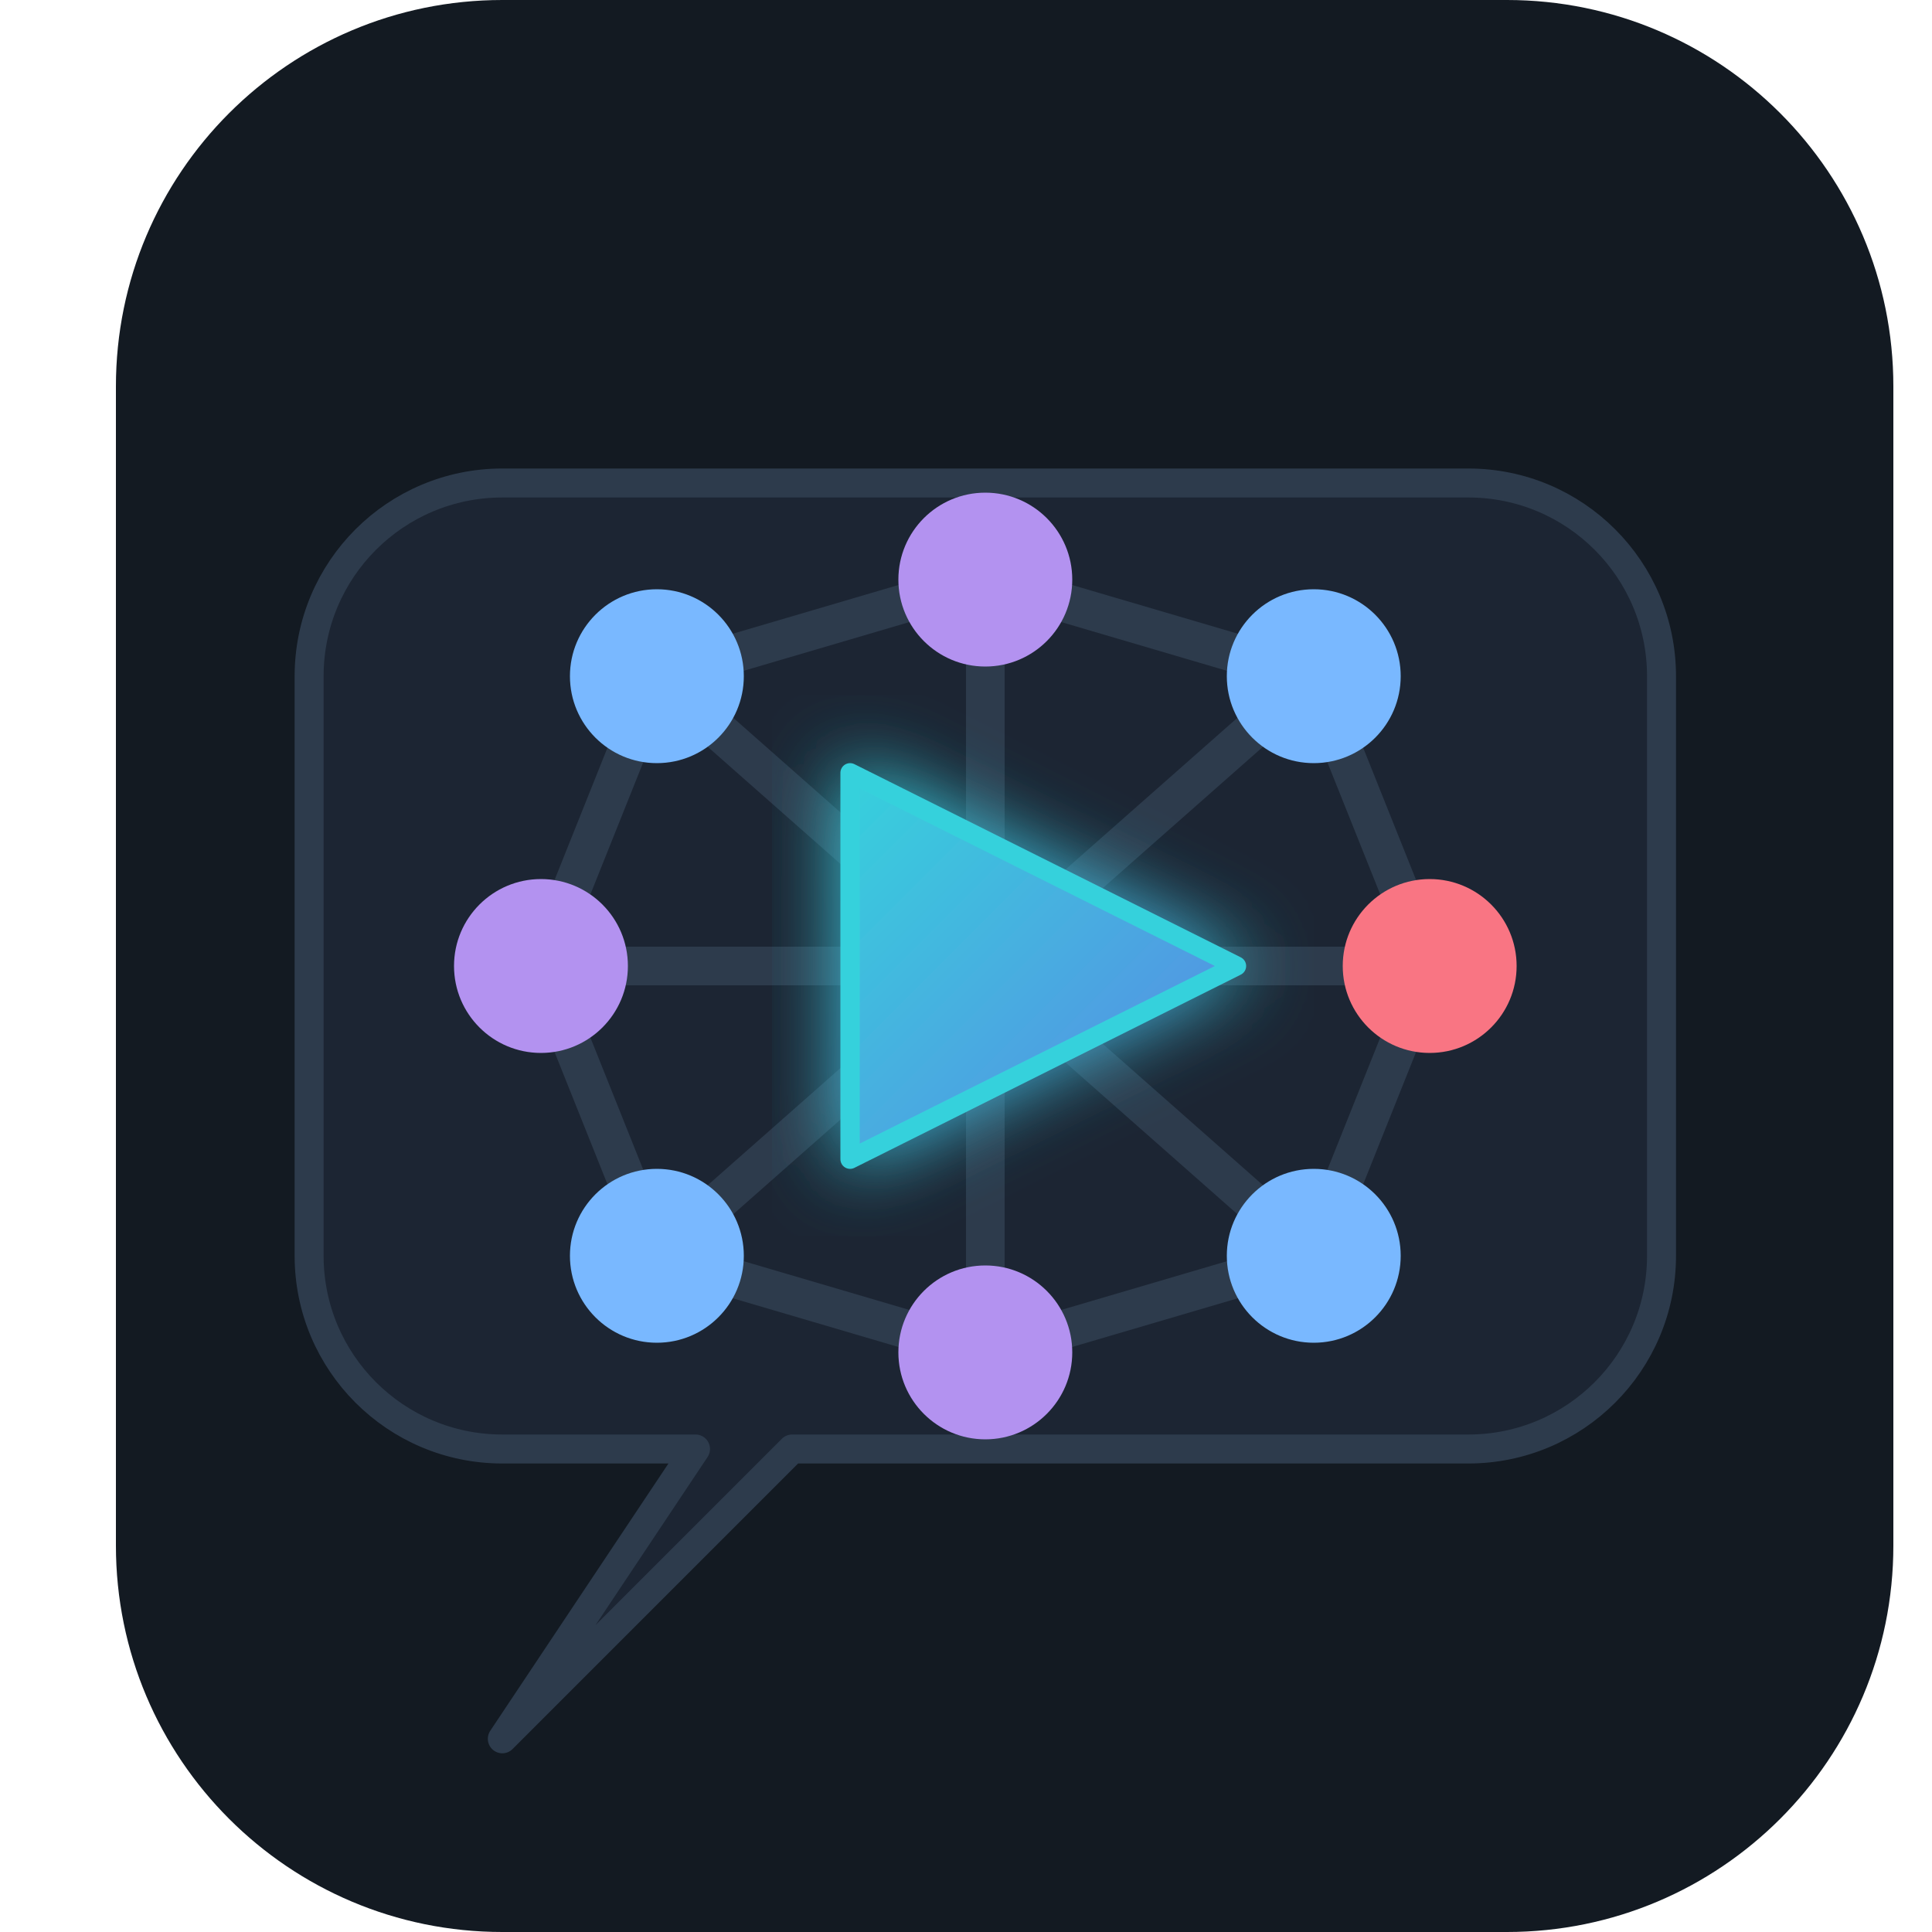
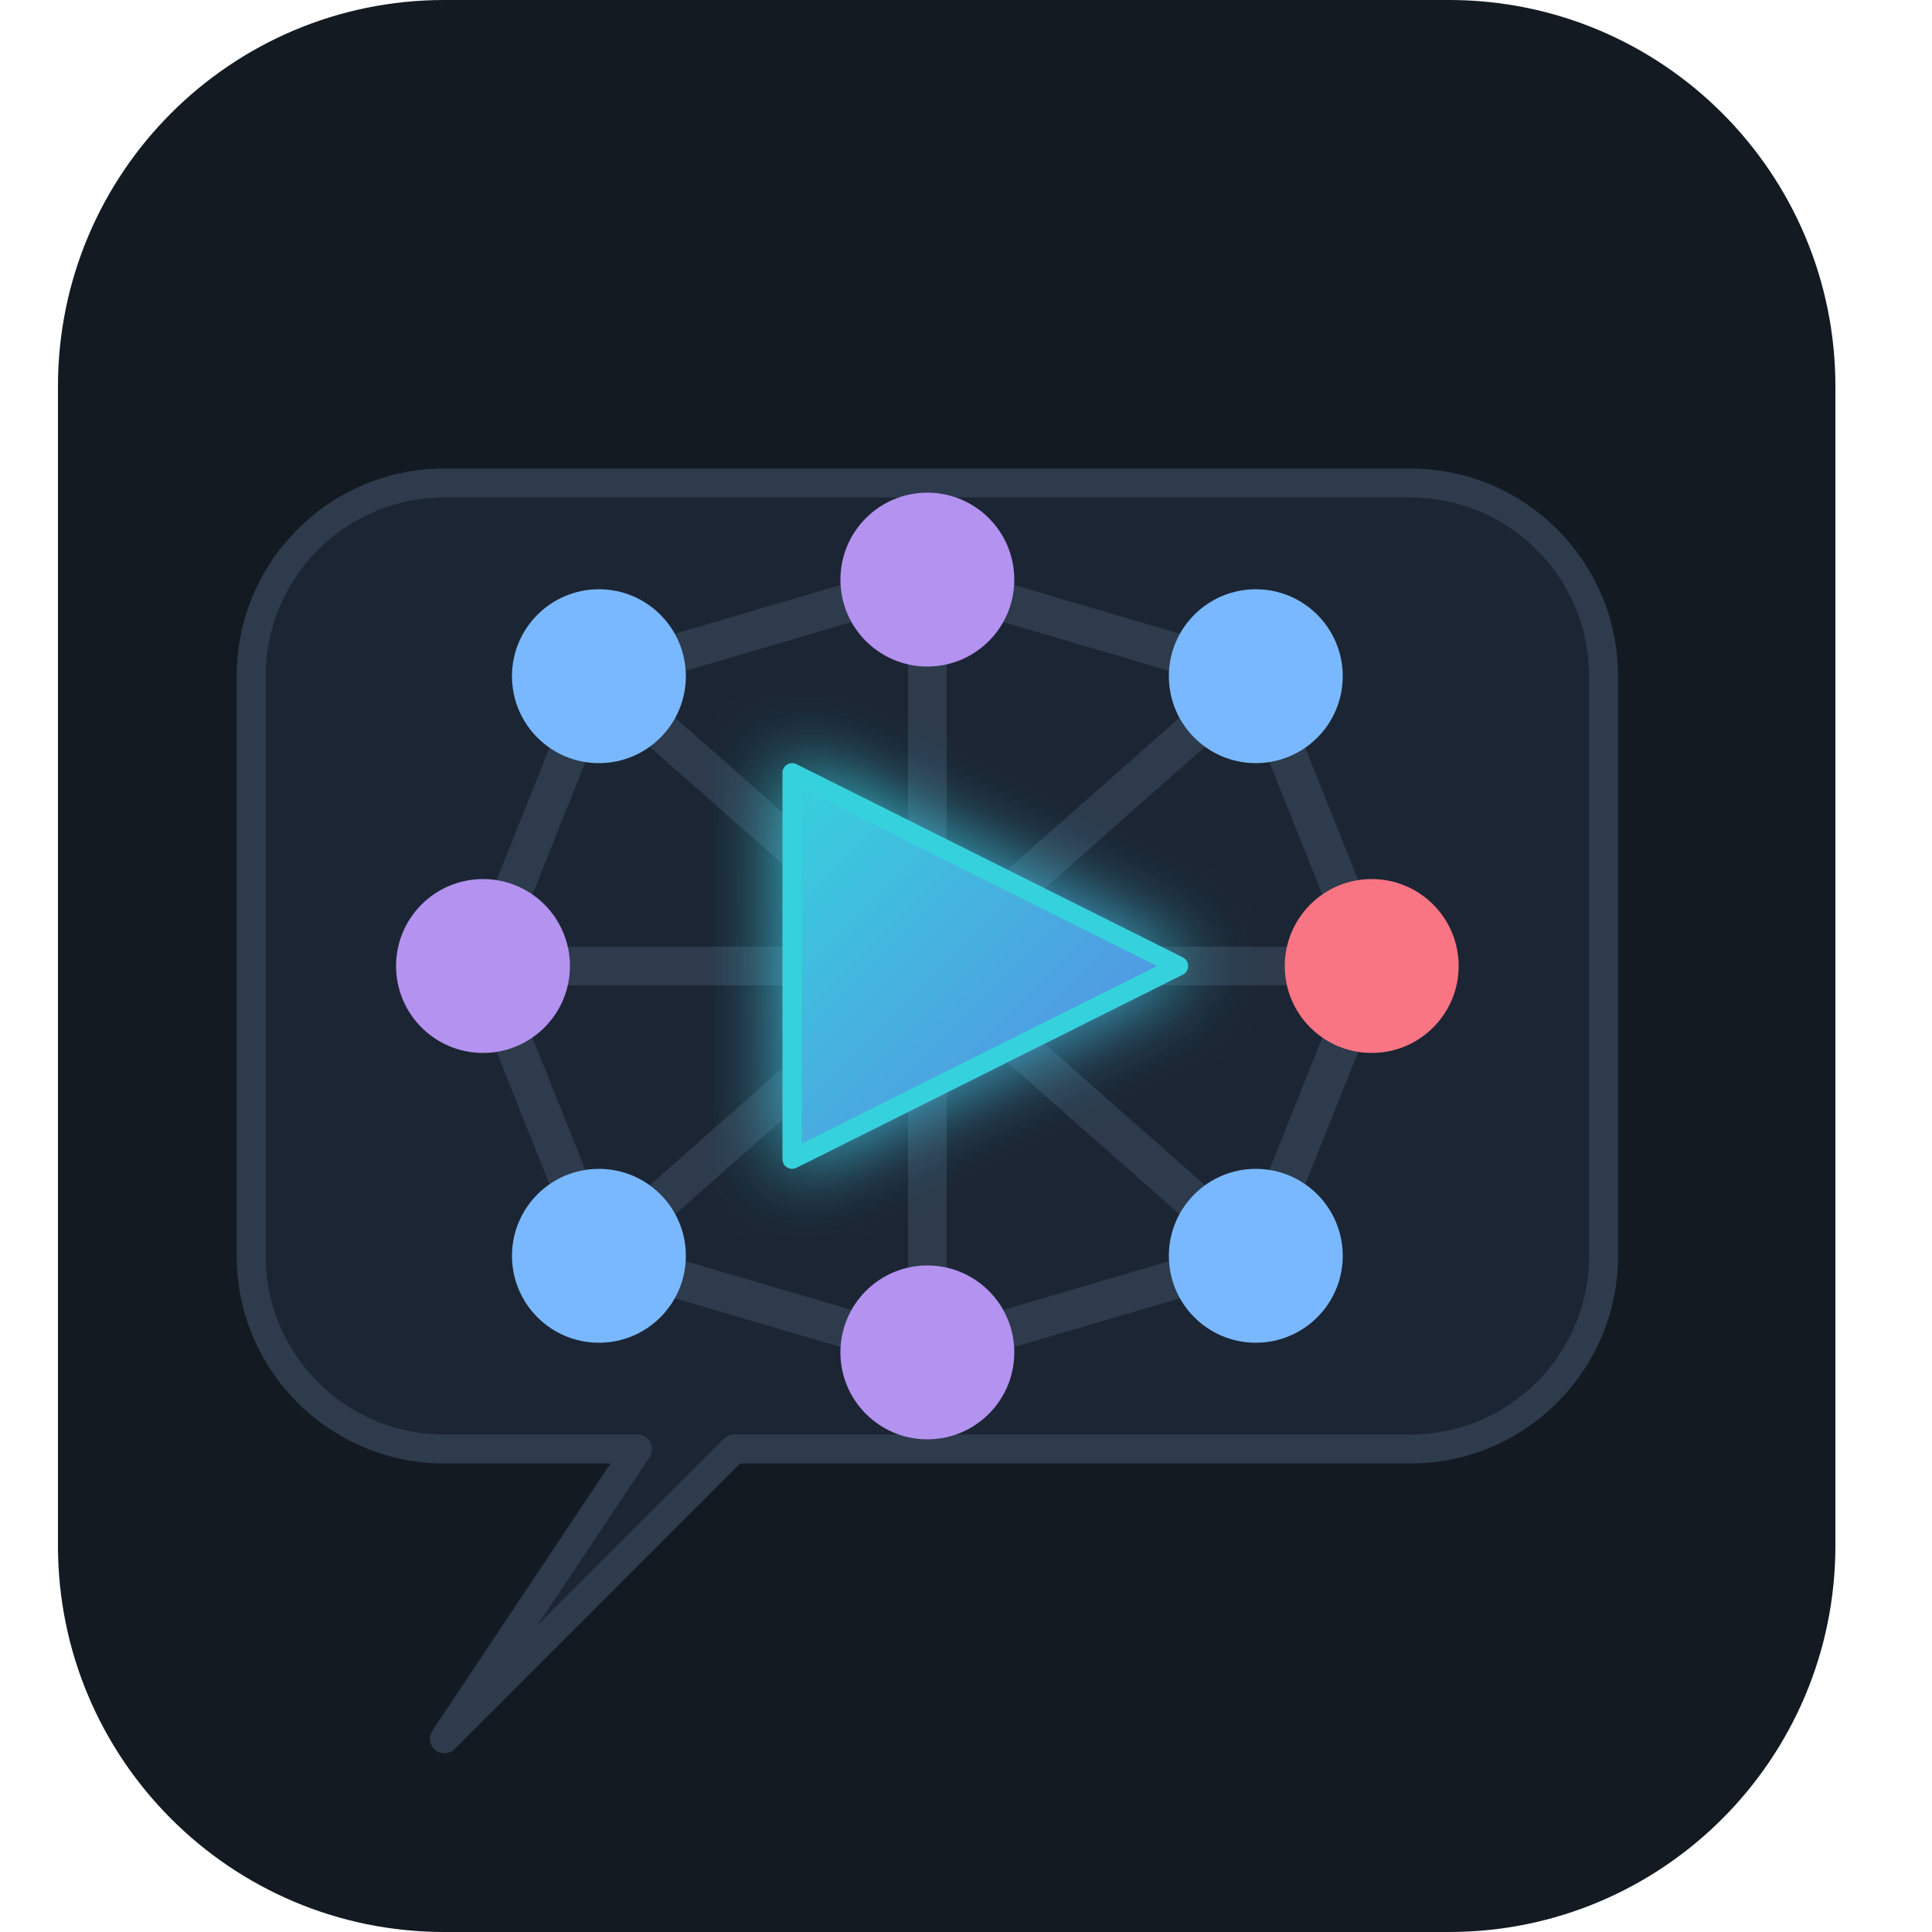
- <svg xmlns="http://www.w3.org/2000/svg" viewBox="-6 0 100 100" width="100" height="100">
+ <svg xmlns="http://www.w3.org/2000/svg" viewBox="-3 0 100 100" width="100" height="100">
  <defs>
    <filter id="glow" x="-20%" y="-20%" width="140%" height="140%">
      <feGaussianBlur stdDeviation="2" result="blur" />
      <feComposite in="SourceGraphic" in2="blur" operator="over" />
    </filter>
    <linearGradient id="playGradient" x1="0%" y1="0%" x2="100%" y2="100%">
      <stop offset="0%" stop-color="#36d1dc" />
      <stop offset="100%" stop-color="#5b86e5" />
    </linearGradient>
  </defs>
  <rect width="92" height="100" rx="20" fill="#131a22" />
  <path d="M 20,25 L 70,25 A 10 10 0 0 1 80,35 L 80,65 A 10 10 0 0 1 70,75 L 35,75 L 20,90 L 30,75 L 20,75 A 10 10 0 0 1 10,65 L 10,35 A 10 10 0 0 1 20,25 Z" fill="#1c2533" stroke="#2d3b4c" stroke-width="1.5" stroke-linejoin="round" />
  <g stroke="#2d3b4c" stroke-width="2" stroke-linecap="round">
    <line x1="28" y1="35" x2="45" y2="30" />
    <line x1="45" y1="30" x2="62" y2="35" />
    <line x1="22" y1="50" x2="68" y2="50" />
    <line x1="28" y1="65" x2="45" y2="70" />
    <line x1="45" y1="70" x2="62" y2="65" />
    <line x1="28" y1="35" x2="22" y2="50" />
    <line x1="62" y1="35" x2="68" y2="50" />
    <line x1="22" y1="50" x2="28" y2="65" />
    <line x1="68" y1="50" x2="62" y2="65" />
    <line x1="28" y1="35" x2="62" y2="65" />
    <line x1="62" y1="35" x2="28" y2="65" />
    <line x1="45" y1="30" x2="45" y2="70" />
    <line x1="22" y1="50" x2="68" y2="50" />
  </g>
  <g>
    <circle cx="28" cy="35" r="4.5" fill="#79b8ff" />
    <circle cx="45" cy="30" r="4.5" fill="#b392f0" />
    <circle cx="62" cy="35" r="4.5" fill="#79b8ff" />
    <circle cx="22" cy="50" r="4.5" fill="#b392f0" />
    <circle cx="68" cy="50" r="4.5" fill="#f97583" />
    <circle cx="28" cy="65" r="4.5" fill="#79b8ff" />
    <circle cx="45" cy="70" r="4.5" fill="#b392f0" />
    <circle cx="62" cy="65" r="4.5" fill="#79b8ff" />
  </g>
  <g filter="url(#glow)">
    <polygon points="38,40 38,60 58,50" fill="url(#playGradient)" stroke="#36d1dc" stroke-width="1" stroke-linejoin="round" />
  </g>
</svg>
